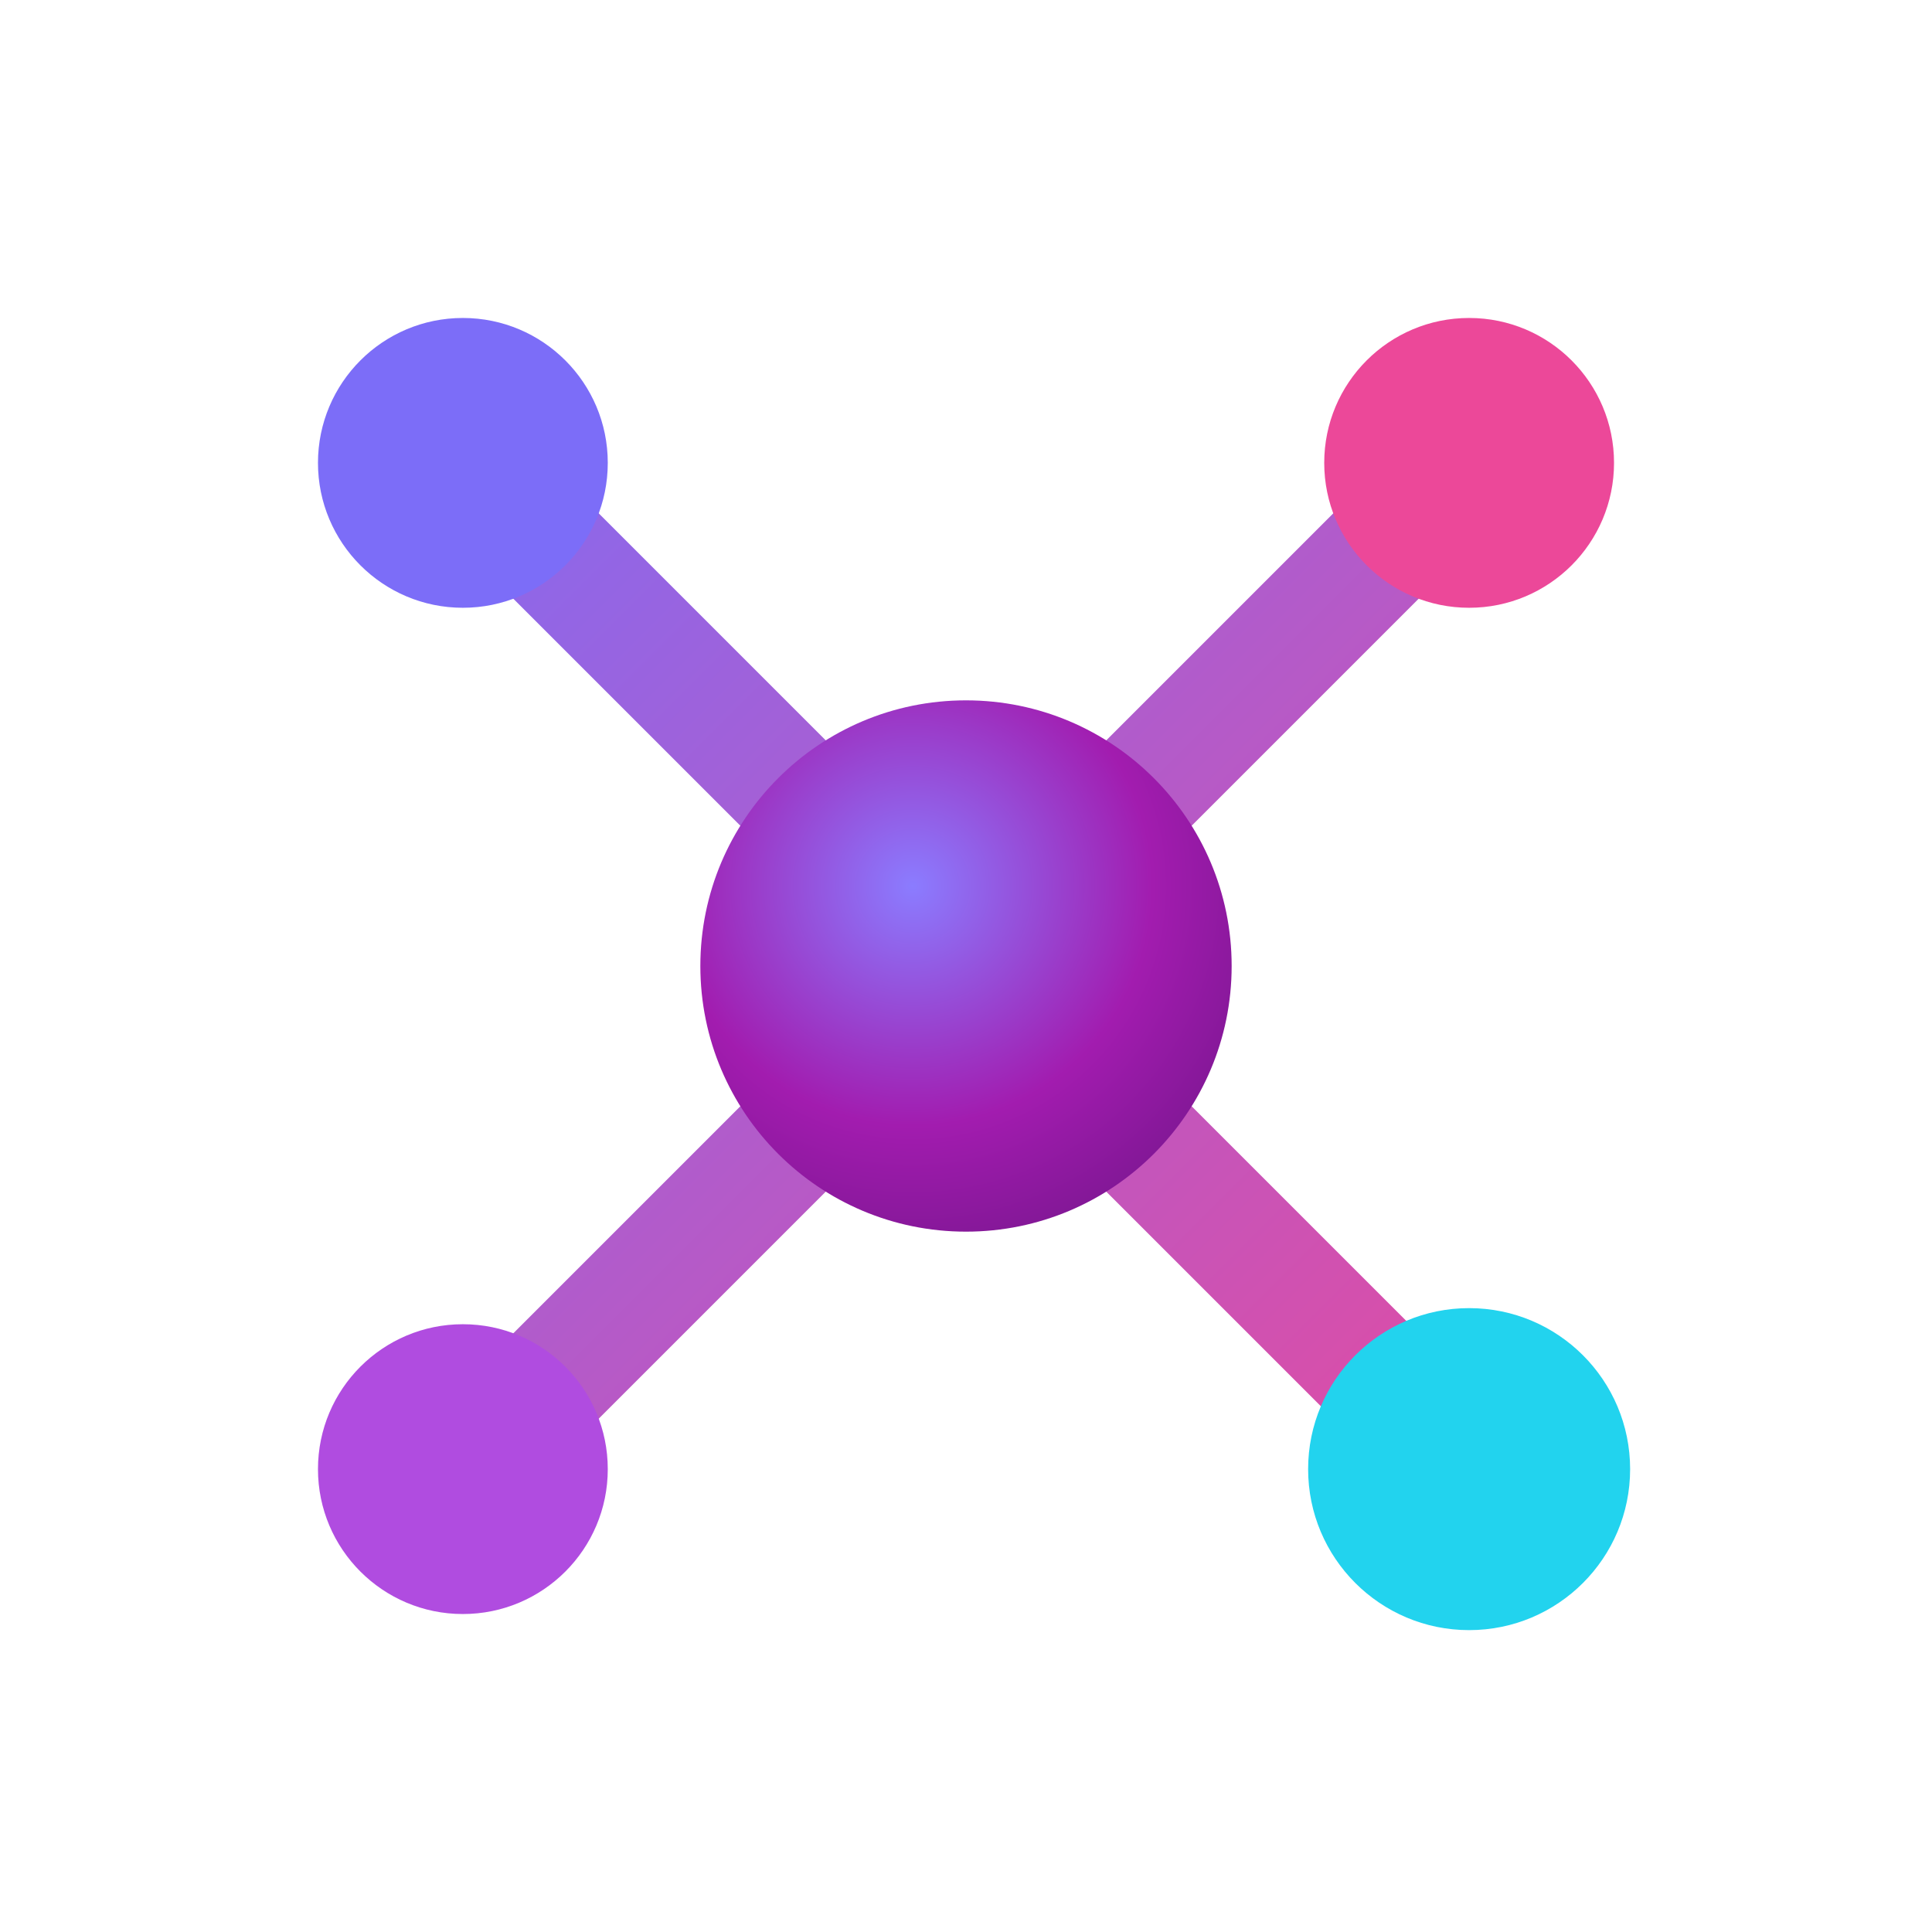
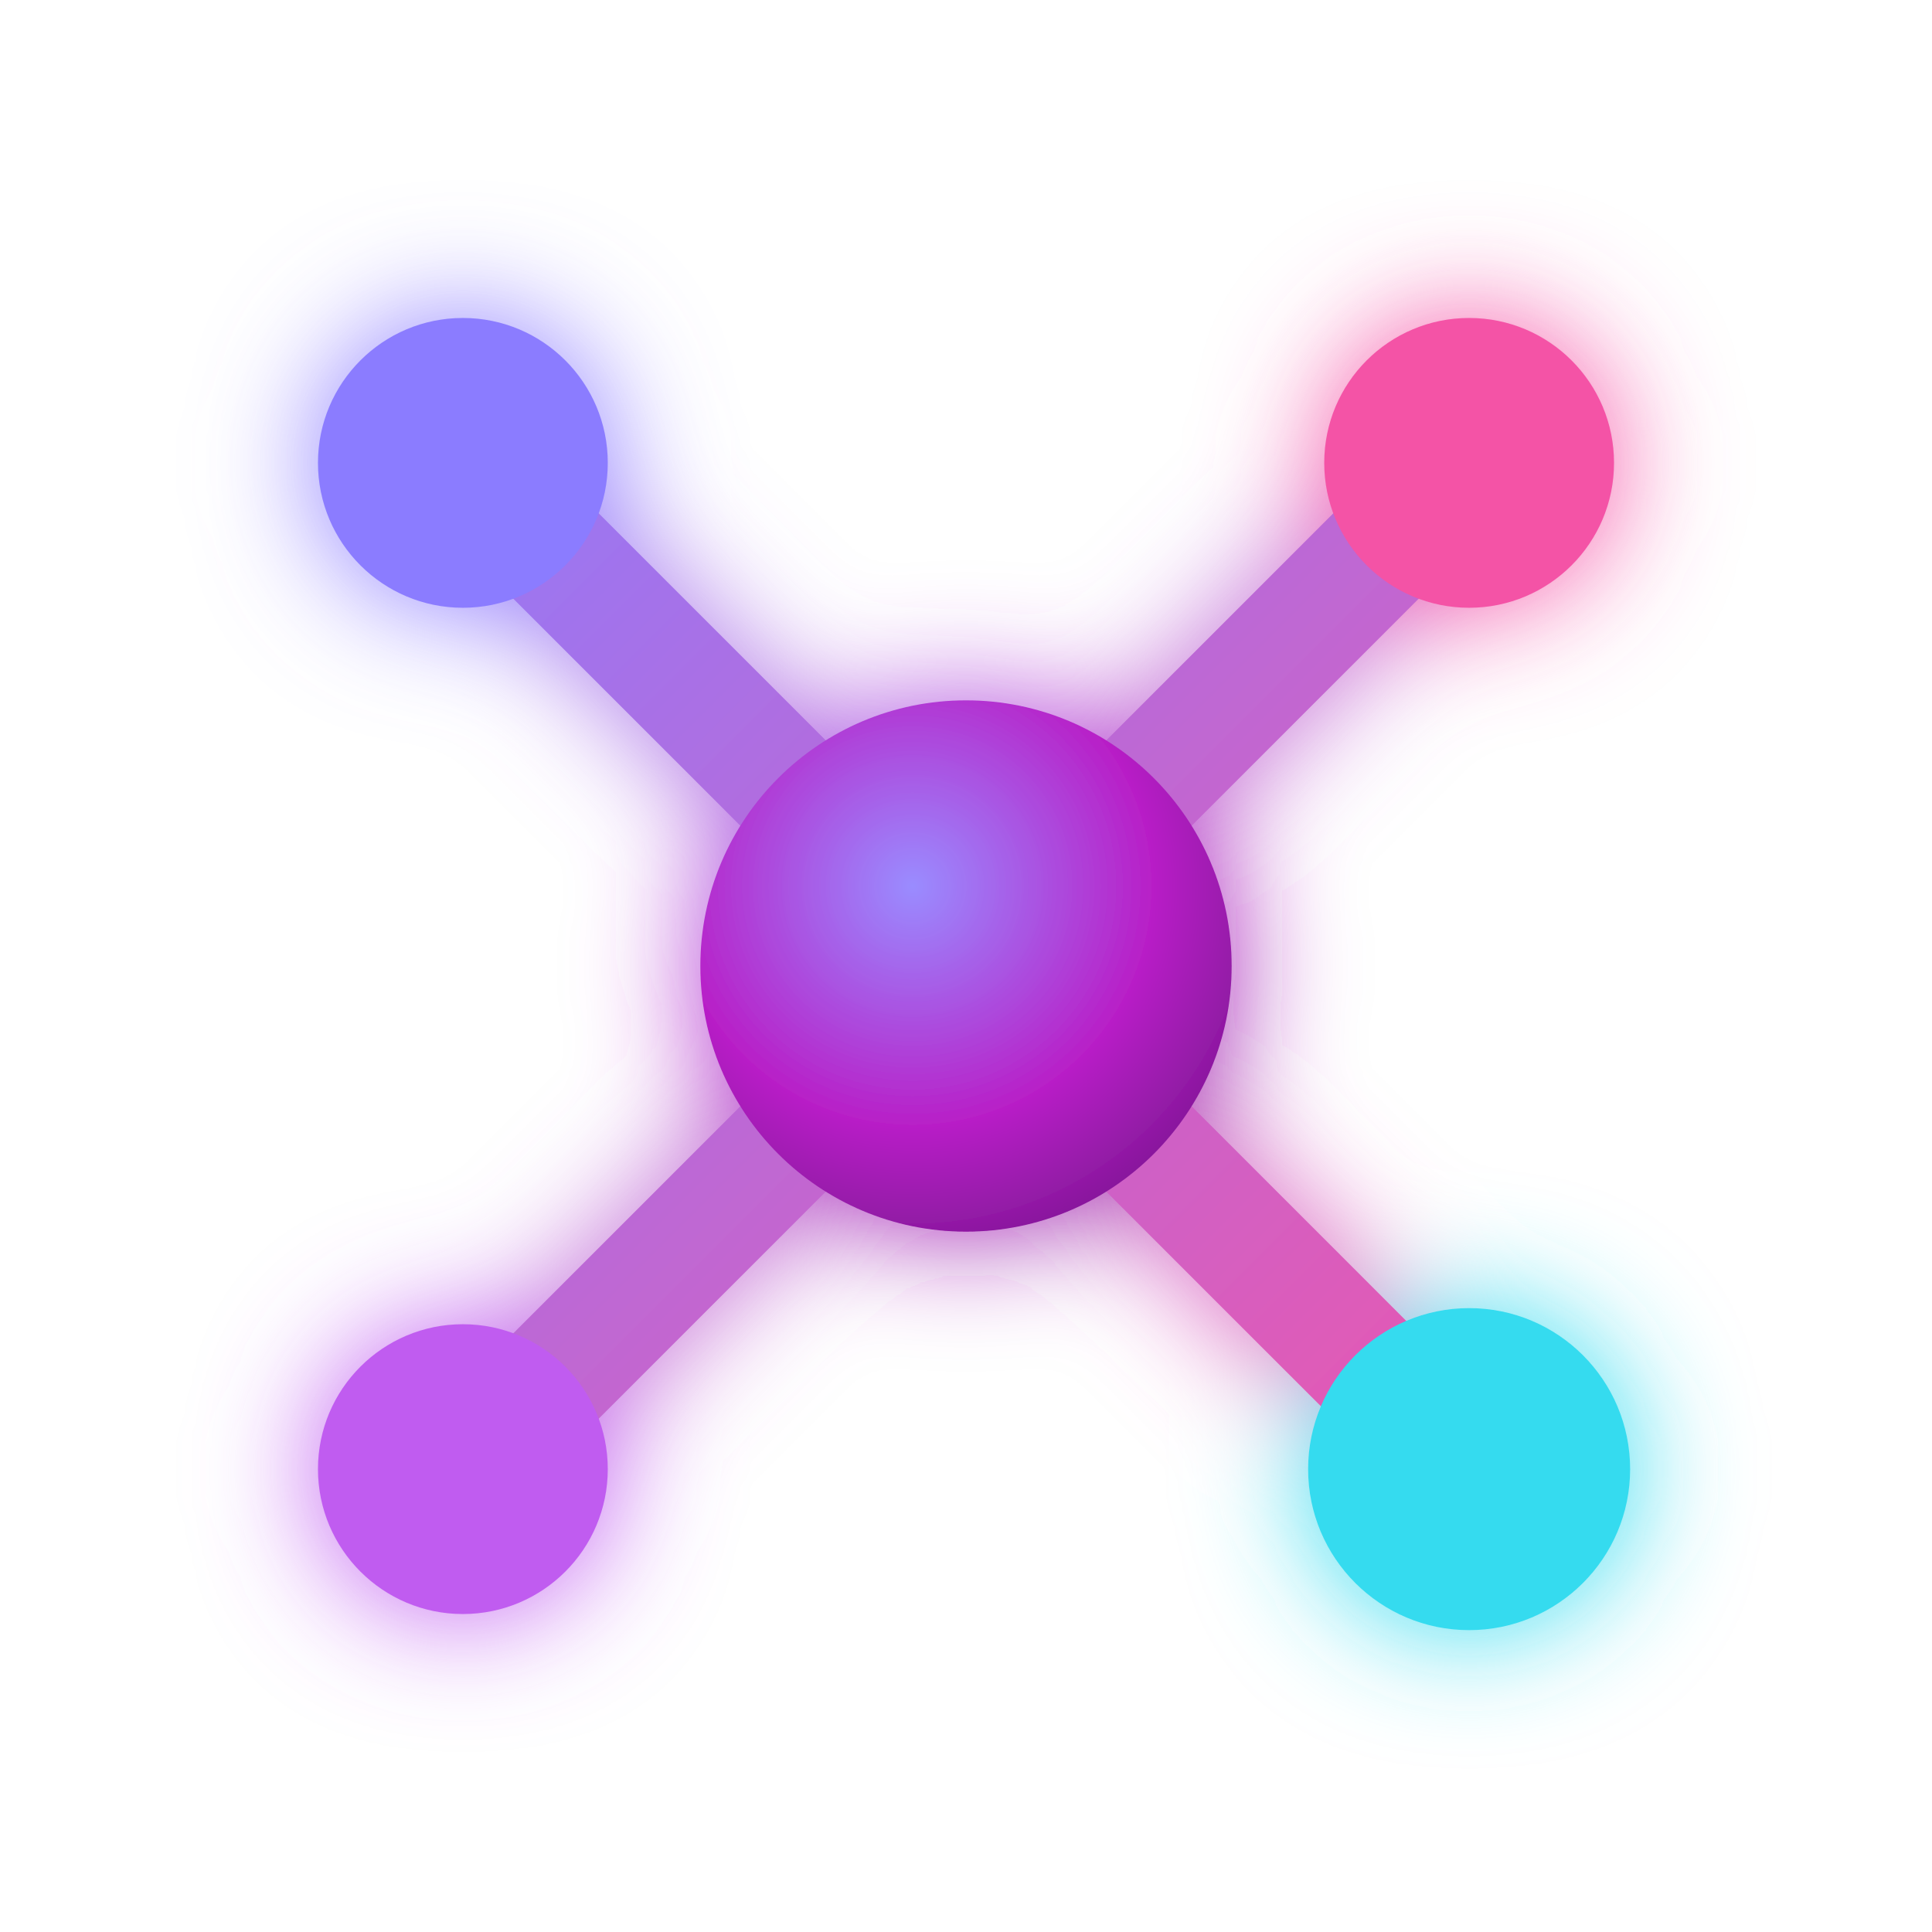
<svg xmlns="http://www.w3.org/2000/svg" width="48" height="48" viewBox="0 0 48 48" fill="none">
  <defs>
    <radialGradient id="nexNode" cx="0.4" cy="0.35" r="0.75">
-       <stop offset="0" stop-color="#8b7cff" />
-       <stop offset="0.6" stop-color="#a21caf" />
+       <stop offset="0" stop-color="#9a8cff" />
+       <stop offset="0.6" stop-color="#b81fc7" />
      <stop offset="1" stop-color="#7a1690" />
    </radialGradient>
    <linearGradient id="nexLine" x1="8" y1="8" x2="40" y2="40" gradientUnits="userSpaceOnUse">
-       <stop offset="0" stop-color="#7c6df8" />
-       <stop offset="1" stop-color="#ec4899" />
+       <stop offset="0" stop-color="#8b7cff" />
+       <stop offset="1" stop-color="#f452a6" />
    </linearGradient>
+     <filter id="nexGlow" x="-50%" y="-50%" width="200%" height="200%">
+       <feGaussianBlur stdDeviation="1.5" result="b" />
+       <feMerge>
+         <feMergeNode in="b" />
+         <feMergeNode in="SourceGraphic" />
+       </feMerge>
+     </filter>
  </defs>
-   <g stroke="url(#nexLine)" stroke-width="3" stroke-linecap="round">
-     <line x1="24" y1="24" x2="11.5" y2="11.5" />
-     <line x1="24" y1="24" x2="36.5" y2="11.5" />
-     <line x1="24" y1="24" x2="11.5" y2="36.5" />
-     <line x1="24" y1="24" x2="36.5" y2="36.5" />
+   <g filter="url(#nexGlow)">
+     <g stroke="url(#nexLine)" stroke-width="3" stroke-linecap="round">
+       <line x1="24" y1="24" x2="11.5" y2="11.5" />
+       <line x1="24" y1="24" x2="36.5" y2="11.5" />
+       <line x1="24" y1="24" x2="11.5" y2="36.5" />
+       <line x1="24" y1="24" x2="36.5" y2="36.5" />
+     </g>
+     <circle cx="11.5" cy="11.5" r="3.6" fill="#8b7cff" />
+     <circle cx="36.5" cy="11.5" r="3.6" fill="#f452a6" />
+     <circle cx="11.5" cy="36.5" r="3.6" fill="#c05cf0" />
+     <circle cx="36.5" cy="36.5" r="4" fill="#34dbef" />
+     <circle cx="24" cy="24" r="6.6" fill="url(#nexNode)" />
  </g>
-   <circle cx="11.5" cy="11.5" r="3.6" fill="#7c6df8" />
-   <circle cx="36.5" cy="11.5" r="3.6" fill="#ec4899" />
-   <circle cx="11.5" cy="36.5" r="3.6" fill="#b04ce0" />
-   <circle cx="36.5" cy="36.5" r="4" fill="#22d3ee" />
-   <circle cx="24" cy="24" r="6.6" fill="url(#nexNode)" />
</svg>
